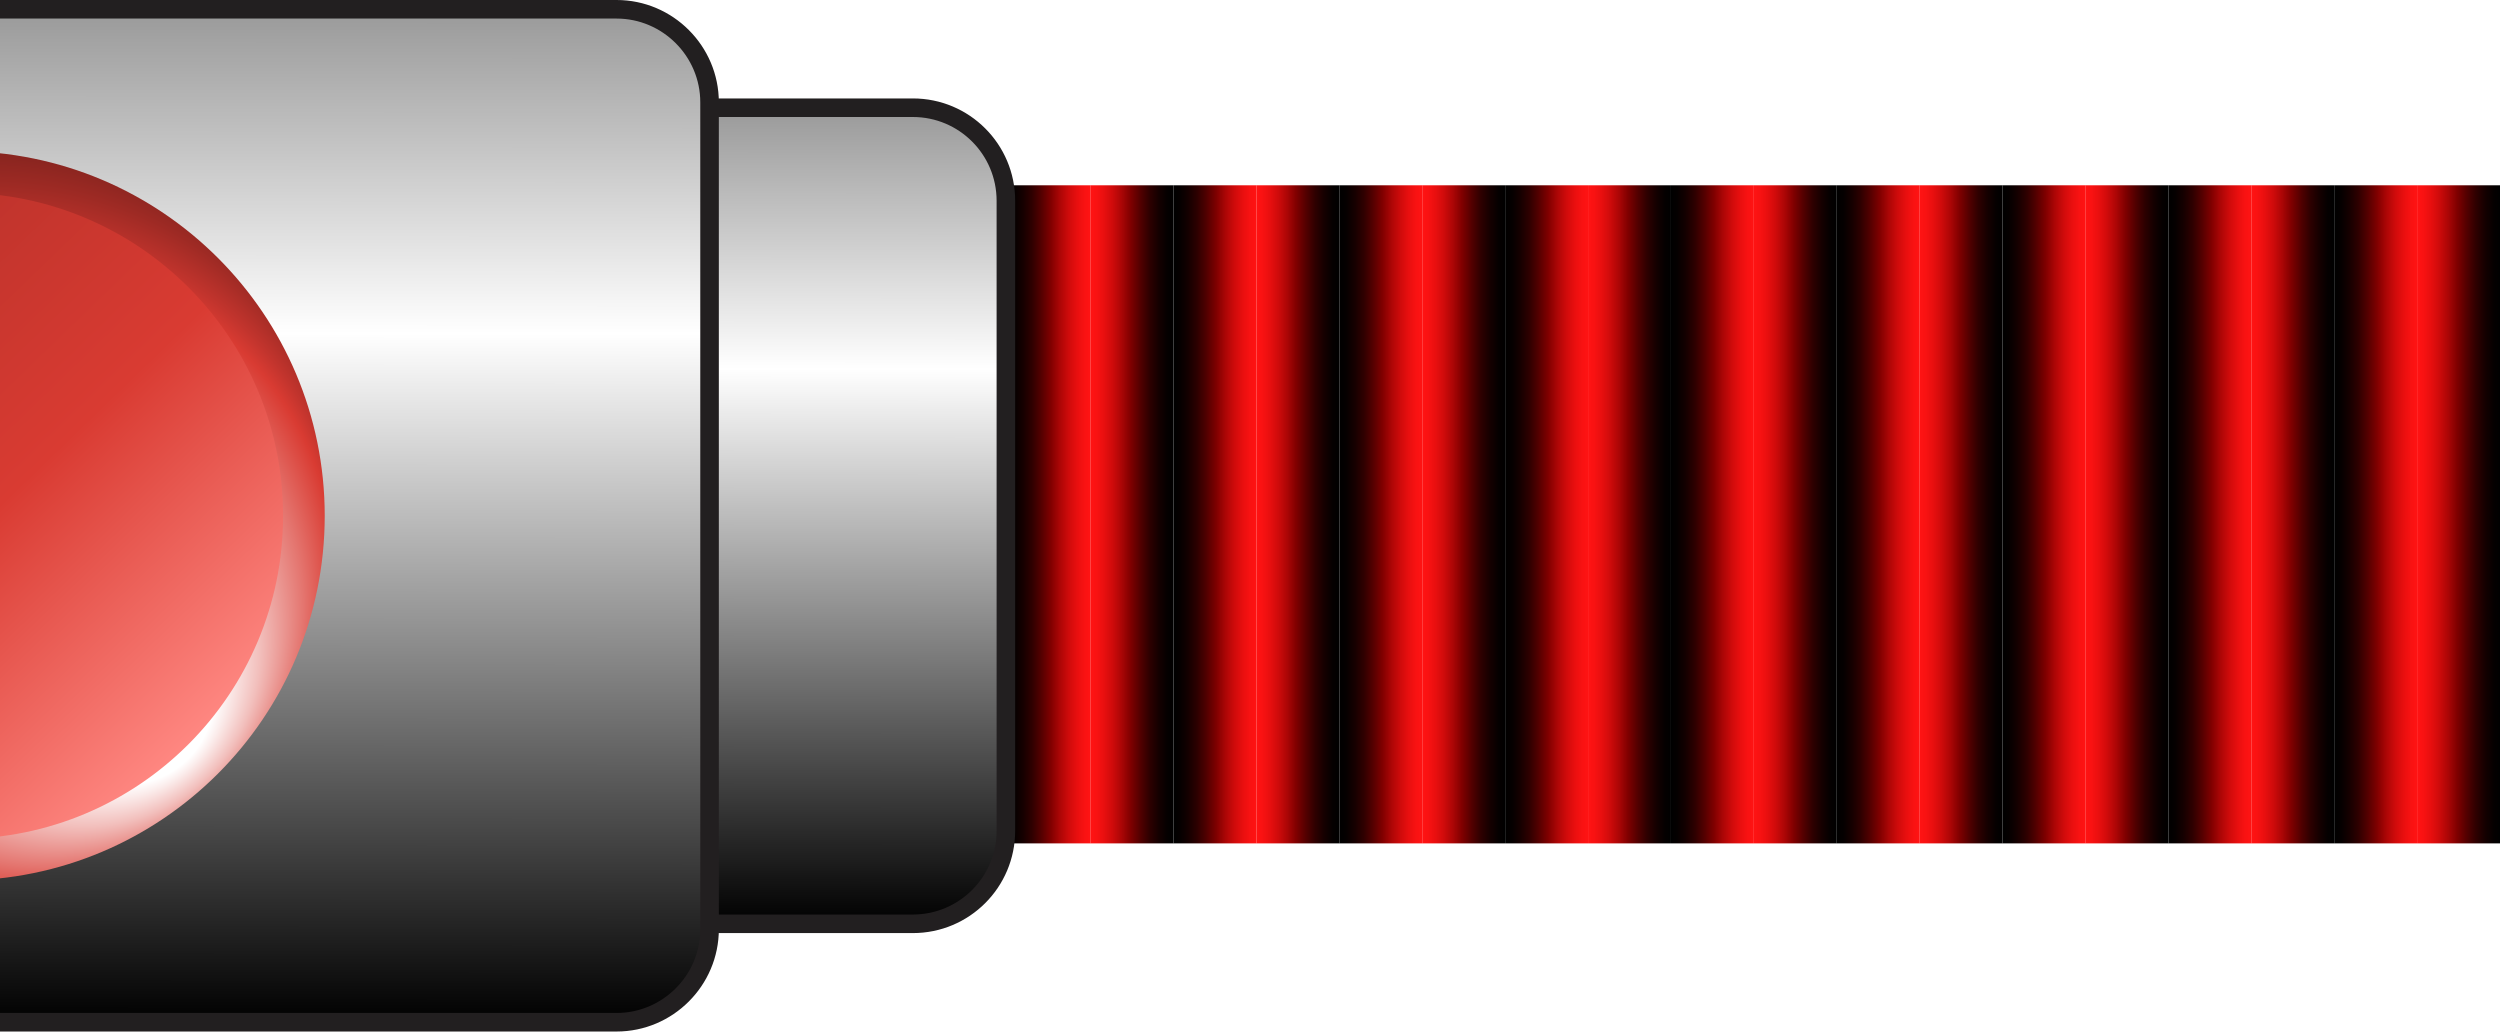
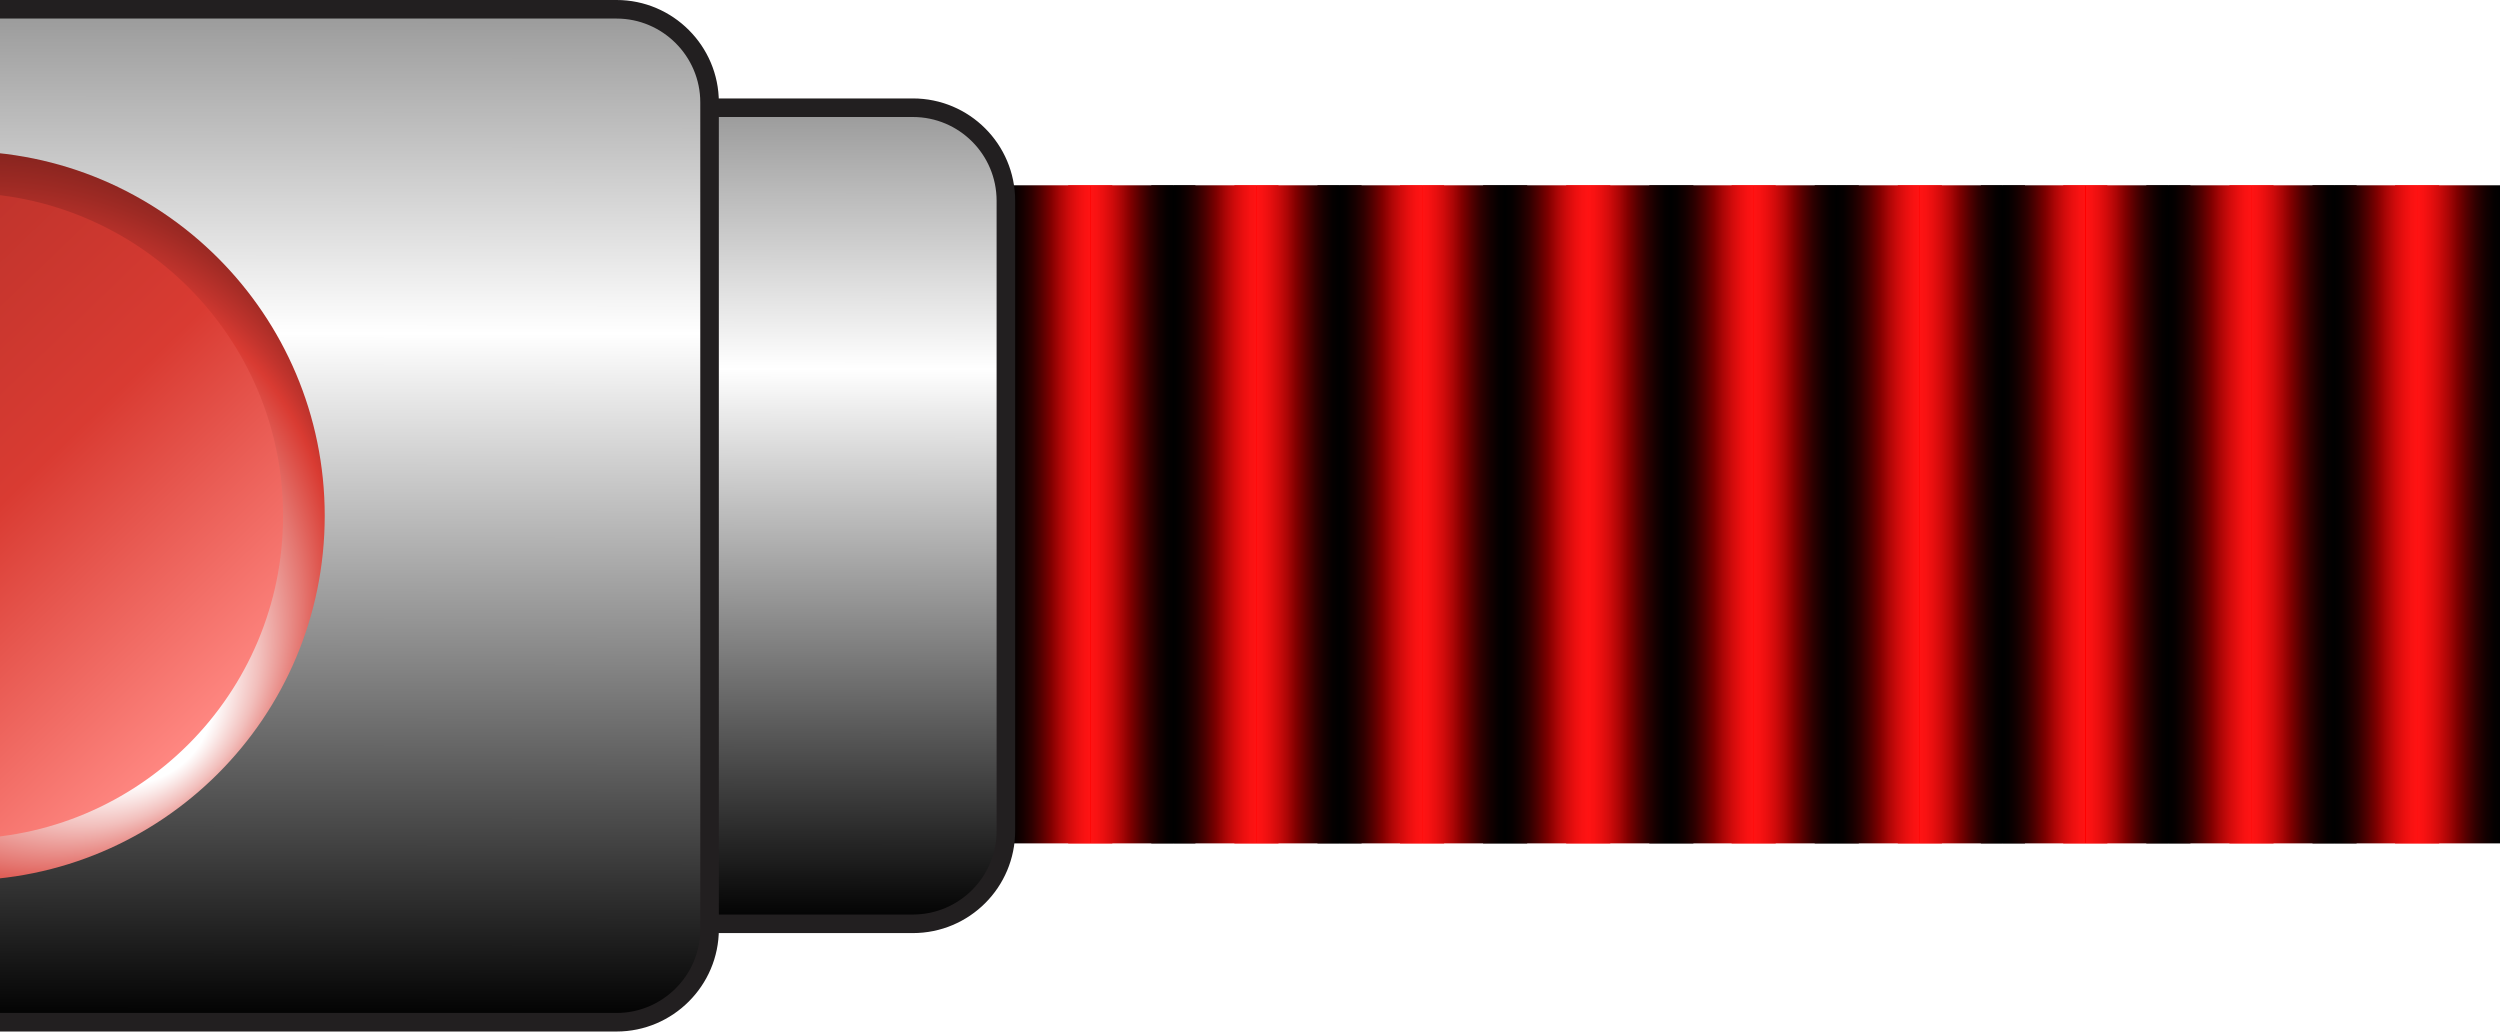
<svg xmlns="http://www.w3.org/2000/svg" xmlns:xlink="http://www.w3.org/1999/xlink" id="Layer_2" data-name="Layer 2" viewBox="0 0 272 112.24">
  <defs>
    <style>
      .cls-1, .cls-2 {
        fill: none;
      }

      .cls-3 {
        fill: url(#linear-gradient-8);
      }

      .cls-4 {
        fill: url(#linear-gradient-7);
      }

      .cls-5 {
        fill: url(#linear-gradient-5);
      }

      .cls-6 {
        fill: url(#linear-gradient-6);
      }

      .cls-7 {
        fill: url(#linear-gradient-9);
      }

      .cls-8 {
        fill: url(#linear-gradient-4);
      }

      .cls-9 {
        fill: url(#linear-gradient-3);
      }

      .cls-10 {
        fill: url(#linear-gradient-2);
      }

      .cls-11 {
        fill: url(#radial-gradient);
      }

      .cls-12 {
        fill: url(#linear-gradient);
      }

      .cls-2 {
        stroke: #221f20;
        stroke-width: 2.02px;
      }

      .cls-13 {
        fill: url(#linear-gradient-10);
      }

      .cls-14 {
        fill: url(#linear-gradient-11);
      }

      .cls-15 {
        fill: url(#linear-gradient-12);
      }

      .cls-16 {
        fill: url(#linear-gradient-13);
      }

      .cls-17 {
        fill: url(#linear-gradient-19);
      }

      .cls-18 {
        fill: url(#linear-gradient-14);
      }

      .cls-19 {
        fill: url(#linear-gradient-21);
      }

      .cls-20 {
        fill: url(#linear-gradient-20);
      }

      .cls-21 {
        fill: url(#linear-gradient-15);
      }

      .cls-22 {
        fill: url(#linear-gradient-16);
      }

      .cls-23 {
        fill: url(#linear-gradient-17);
      }

      .cls-24 {
        fill: url(#linear-gradient-18);
      }

      .cls-25 {
+         fill: red;
+       }
+ 
+       .cls-26 {
        clip-path: url(#clippath);
      }
    </style>
    <linearGradient id="linear-gradient" x1="181.8" y1="55.96" x2="190.82" y2="55.96" gradientUnits="userSpaceOnUse">
      <stop offset="0" stop-color="#000" />
      <stop offset=".08" stop-color="#050000" />
      <stop offset=".18" stop-color="#150000" />
      <stop offset=".29" stop-color="#2e0000" />
      <stop offset=".4" stop-color="#520000" />
      <stop offset=".52" stop-color="maroon" />
      <stop offset=".63" stop-color="#ac0606" />
      <stop offset=".74" stop-color="#d00b0b" />
      <stop offset=".84" stop-color="#e90f0f" />
      <stop offset=".93" stop-color="#f91212" />
      <stop offset="1" stop-color="#ff1313" />
      <stop offset="1" stop-color="red" />
    </linearGradient>
    <linearGradient id="linear-gradient-2" x1="-1666.15" y1="132.67" x2="-1657.13" y2="132.67" gradientTransform="translate(1856.97 -76.7)" xlink:href="#linear-gradient" />
    <linearGradient id="linear-gradient-3" x1="199.84" x2="208.86" xlink:href="#linear-gradient" />
    <linearGradient id="linear-gradient-4" x1="-1684.19" y1="132.67" x2="-1675.17" y2="132.67" gradientTransform="translate(1893.05 -76.7)" xlink:href="#linear-gradient" />
    <linearGradient id="linear-gradient-5" x1="217.88" x2="226.9" xlink:href="#linear-gradient" />
    <linearGradient id="linear-gradient-6" x1="-1702.23" y1="132.67" x2="-1693.21" y2="132.67" gradientTransform="translate(1929.13 -76.7)" xlink:href="#linear-gradient" />
    <linearGradient id="linear-gradient-7" x1="235.92" x2="244.94" xlink:href="#linear-gradient" />
    <linearGradient id="linear-gradient-8" x1="-1720.27" y1="132.67" x2="-1711.25" y2="132.67" gradientTransform="translate(1965.21 -76.7)" xlink:href="#linear-gradient" />
    <linearGradient id="linear-gradient-9" x1="253.96" x2="262.98" xlink:href="#linear-gradient" />
    <linearGradient id="linear-gradient-10" x1="-1738.31" y1="132.67" x2="-1729.29" y2="132.67" gradientTransform="translate(2001.29 -76.7)" xlink:href="#linear-gradient" />
    <linearGradient id="linear-gradient-11" x1="109.64" x2="118.66" xlink:href="#linear-gradient" />
    <linearGradient id="linear-gradient-12" x1="-1594" y1="132.67" x2="-1584.98" y2="132.67" gradientTransform="translate(1712.66 -76.7)" xlink:href="#linear-gradient" />
    <linearGradient id="linear-gradient-13" x1="127.68" x2="136.7" xlink:href="#linear-gradient" />
    <linearGradient id="linear-gradient-14" x1="-1612.03" y1="132.67" x2="-1603.01" y2="132.67" gradientTransform="translate(1748.74 -76.7)" xlink:href="#linear-gradient" />
    <linearGradient id="linear-gradient-15" x1="145.72" x2="154.74" xlink:href="#linear-gradient" />
    <linearGradient id="linear-gradient-16" x1="-1630.07" y1="132.67" x2="-1621.05" y2="132.67" gradientTransform="translate(1784.82 -76.7)" xlink:href="#linear-gradient" />
    <linearGradient id="linear-gradient-17" x1="163.76" x2="172.78" xlink:href="#linear-gradient" />
    <linearGradient id="linear-gradient-18" x1="-1648.11" y1="132.67" x2="-1639.09" y2="132.67" gradientTransform="translate(1820.89 -76.7)" xlink:href="#linear-gradient" />
    <linearGradient id="linear-gradient-19" x1="86.6" y1="11.72" x2="86.57" y2="100.52" gradientUnits="userSpaceOnUse">
      <stop offset="0" stop-color="#999" />
      <stop offset=".32" stop-color="#fff" />
      <stop offset="1" stop-color="#000" />
    </linearGradient>
    <linearGradient id="linear-gradient-20" x1="38.62" y1="1" x2="38.58" y2="111.24" xlink:href="#linear-gradient-19" />
    <clipPath id="clippath">
      <rect class="cls-1" y="9.76" width="39.48" height="90.76" />
    </clipPath>
    <radialGradient id="radial-gradient" cx="-5745.88" cy="-10574.21" fx="-5768.44" fy="-10598.76" r="47.59" gradientTransform="translate(-5750.22 -10518.09) rotate(-180)" gradientUnits="userSpaceOnUse">
      <stop offset=".2" stop-color="#fff" />
      <stop offset=".26" stop-color="#fbedec" />
      <stop offset=".4" stop-color="#f2bfbc" />
      <stop offset=".59" stop-color="#e4756f" />
      <stop offset=".73" stop-color="#d93b32" />
      <stop offset=".77" stop-color="#c2342d" />
      <stop offset=".84" stop-color="#9e2a24" />
      <stop offset=".9" stop-color="#83231e" />
      <stop offset=".96" stop-color="#731e1b" />
      <stop offset="1" stop-color="#6e1d1a" />
    </radialGradient>
    <linearGradient id="linear-gradient-21" x1="-29.13" y1="30.5" x2="20.42" y2="81.73" gradientUnits="userSpaceOnUse">
      <stop offset="0" stop-color="#b33029" />
      <stop offset=".53" stop-color="#d93b32" />
      <stop offset="1" stop-color="#ff8882" />
    </linearGradient>
  </defs>
  <g id="Layer_1-2" data-name="Layer 1">
    <g>
      <g>
+         <g>
+           <rect class="cls-25" x="116.22" y="20.16" width="4.8" height="71.6" />
+           <rect class="cls-25" x="134.3" y="20.16" width="4.8" height="71.6" />
+           <rect class="cls-25" x="152.32" y="20.16" width="4.8" height="71.6" />
+           <rect class="cls-25" x="170.4" y="20.16" width="4.8" height="71.6" />
+           <rect class="cls-25" x="188.4" y="20.16" width="4.8" height="71.6" />
+           <rect class="cls-25" x="206.48" y="20.16" width="4.8" height="71.6" />
+           <rect class="cls-25" x="224.48" y="20.16" width="4.8" height="71.6" />
+           <rect class="cls-25" x="242.56" y="20.16" width="4.8" height="71.6" />
+           <rect class="cls-25" x="260.58" y="20.16" width="4.8" height="71.6" />
+         </g>
+         <g>
+           <rect x="125.26" y="20.16" width="4.8" height="71.6" />
+           <rect x="143.34" y="20.16" width="4.8" height="71.6" />
+           <rect x="161.36" y="20.16" width="4.8" height="71.6" />
+           <rect x="179.44" y="20.16" width="4.8" height="71.6" />
+           <rect x="197.44" y="20.16" width="4.8" height="71.6" />
+           <rect x="215.52" y="20.16" width="4.8" height="71.6" />
+           <rect x="233.52" y="20.16" width="4.8" height="71.6" />
+           <rect x="251.6" y="20.16" width="4.8" height="71.6" />
+         </g>
        <rect class="cls-12" x="181.8" y="20.16" width="9.02" height="71.6" />
        <rect class="cls-10" x="190.82" y="20.16" width="9.02" height="71.6" transform="translate(390.66 111.92) rotate(180)" />
        <rect class="cls-9" x="199.84" y="20.16" width="9.02" height="71.6" />
        <rect class="cls-8" x="208.86" y="20.16" width="9.02" height="71.6" transform="translate(426.74 111.92) rotate(180)" />
        <rect class="cls-5" x="217.88" y="20.16" width="9.02" height="71.6" />
        <rect class="cls-6" x="226.9" y="20.16" width="9.02" height="71.6" transform="translate(462.82 111.92) rotate(180)" />
        <rect class="cls-4" x="235.92" y="20.16" width="9.02" height="71.6" />
        <rect class="cls-3" x="244.94" y="20.16" width="9.02" height="71.6" transform="translate(498.9 111.92) rotate(180)" />
        <rect class="cls-7" x="253.96" y="20.16" width="9.02" height="71.6" />
        <rect class="cls-13" x="262.98" y="20.16" width="9.02" height="71.6" transform="translate(534.98 111.92) rotate(180)" />
-       </g>
-       <g>
        <rect class="cls-14" x="109.64" y="20.16" width="9.02" height="71.6" />
        <rect class="cls-15" x="118.66" y="20.16" width="9.02" height="71.6" transform="translate(246.34 111.92) rotate(180)" />
        <rect class="cls-16" x="127.68" y="20.16" width="9.02" height="71.6" />
        <rect class="cls-18" x="136.7" y="20.16" width="9.02" height="71.6" transform="translate(282.42 111.92) rotate(180)" />
        <rect class="cls-21" x="145.72" y="20.16" width="9.02" height="71.6" />
        <rect class="cls-22" x="154.74" y="20.16" width="9.02" height="71.6" transform="translate(318.5 111.92) rotate(180)" />
        <rect class="cls-23" x="163.76" y="20.16" width="9.02" height="71.6" />
        <rect class="cls-24" x="172.78" y="20.16" width="9.02" height="71.6" transform="translate(354.58 111.92) rotate(180)" />
      </g>
      <g>
        <g>
          <rect class="cls-17" x="63.73" y="11.72" width="45.71" height="88.79" rx="10.12" ry="10.12" />
          <rect class="cls-2" x="63.73" y="11.72" width="45.71" height="88.79" rx="10.12" ry="10.12" />
        </g>
        <g>
          <path class="cls-20" d="M0,1.01h67.08c5.57,0,10.12,4.55,10.12,10.12v89.97c0,5.57-4.55,10.12-10.12,10.12H0" />
          <path class="cls-2" d="M0,1.01h67.08c5.57,0,10.12,4.55,10.12,10.12v89.97c0,5.57-4.55,10.12-10.12,10.12H0" />
        </g>
-         <g class="cls-25">
+         <g class="cls-26">
          <g>
            <circle class="cls-11" cx="-4.35" cy="56.12" r="39.68" />
            <circle class="cls-19" cx="-4.35" cy="56.12" r="35.15" />
          </g>
        </g>
      </g>
    </g>
  </g>
</svg>
